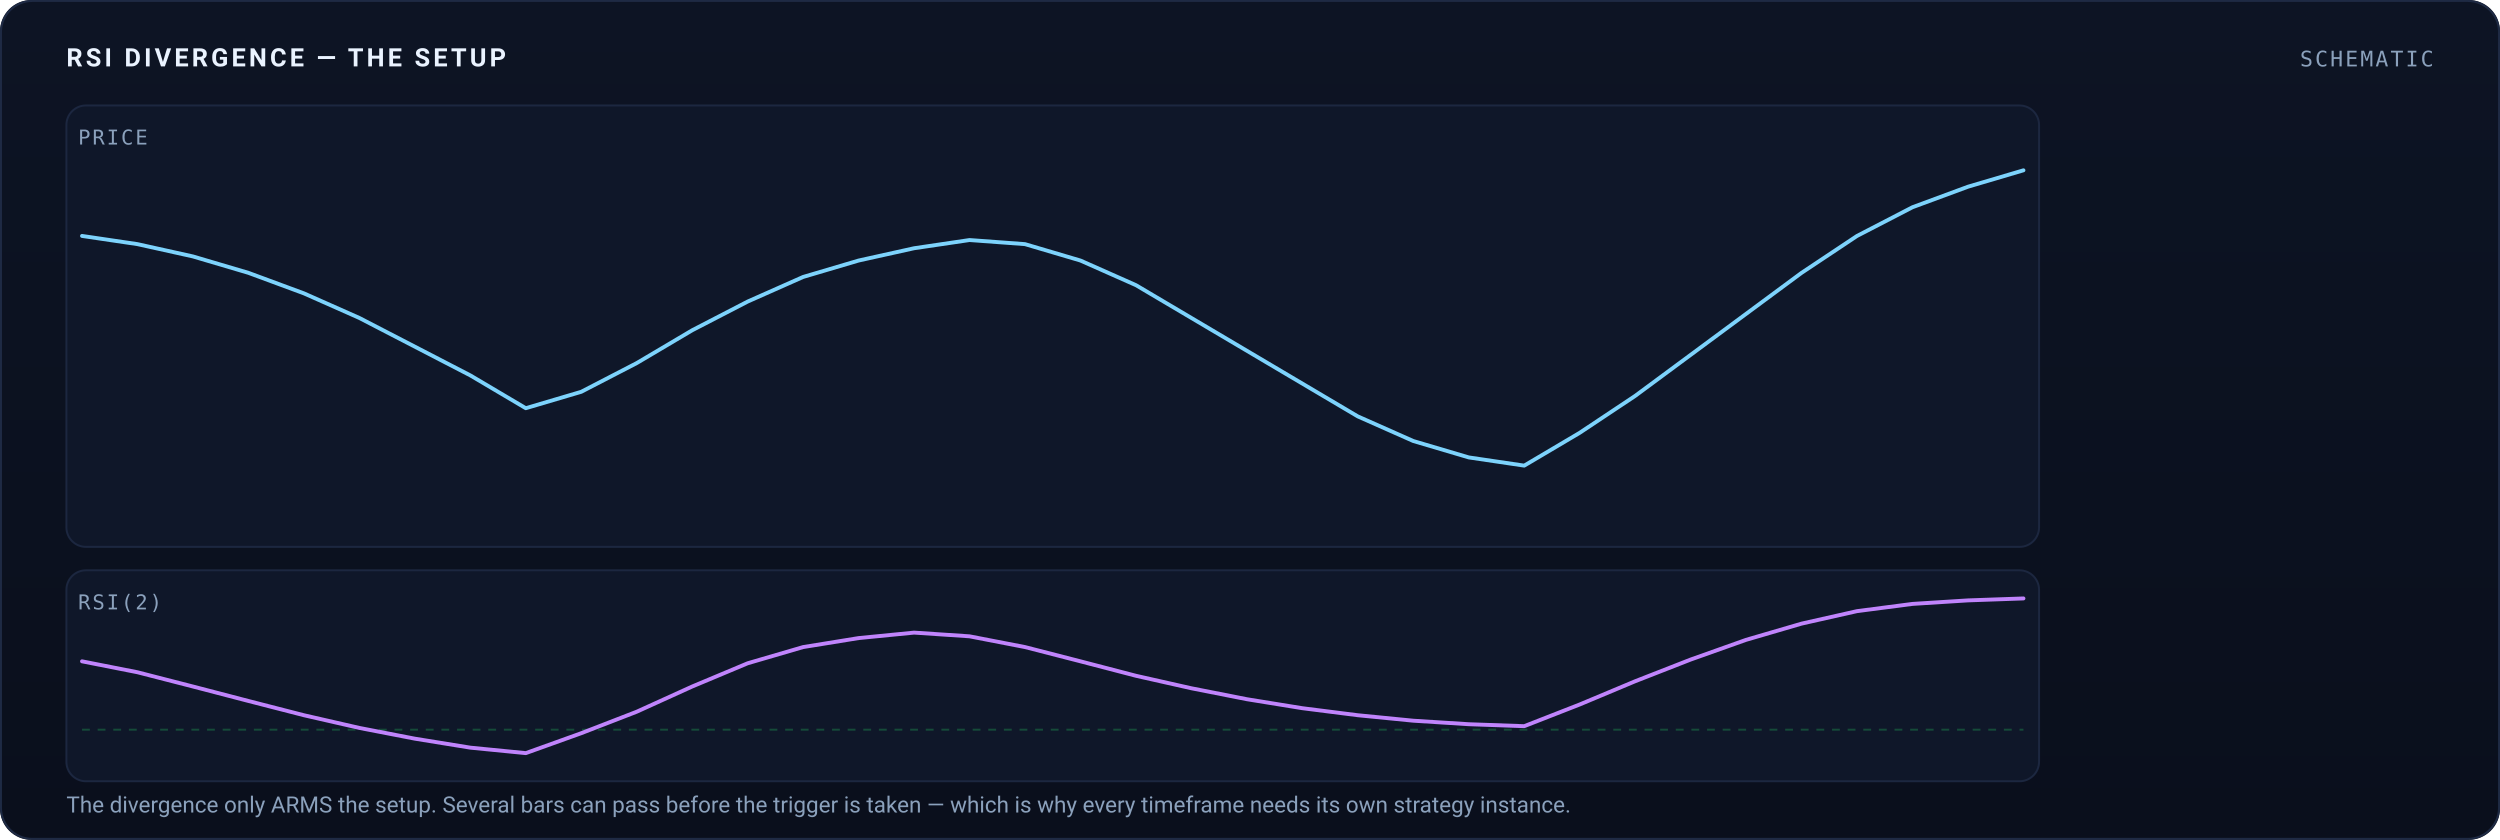
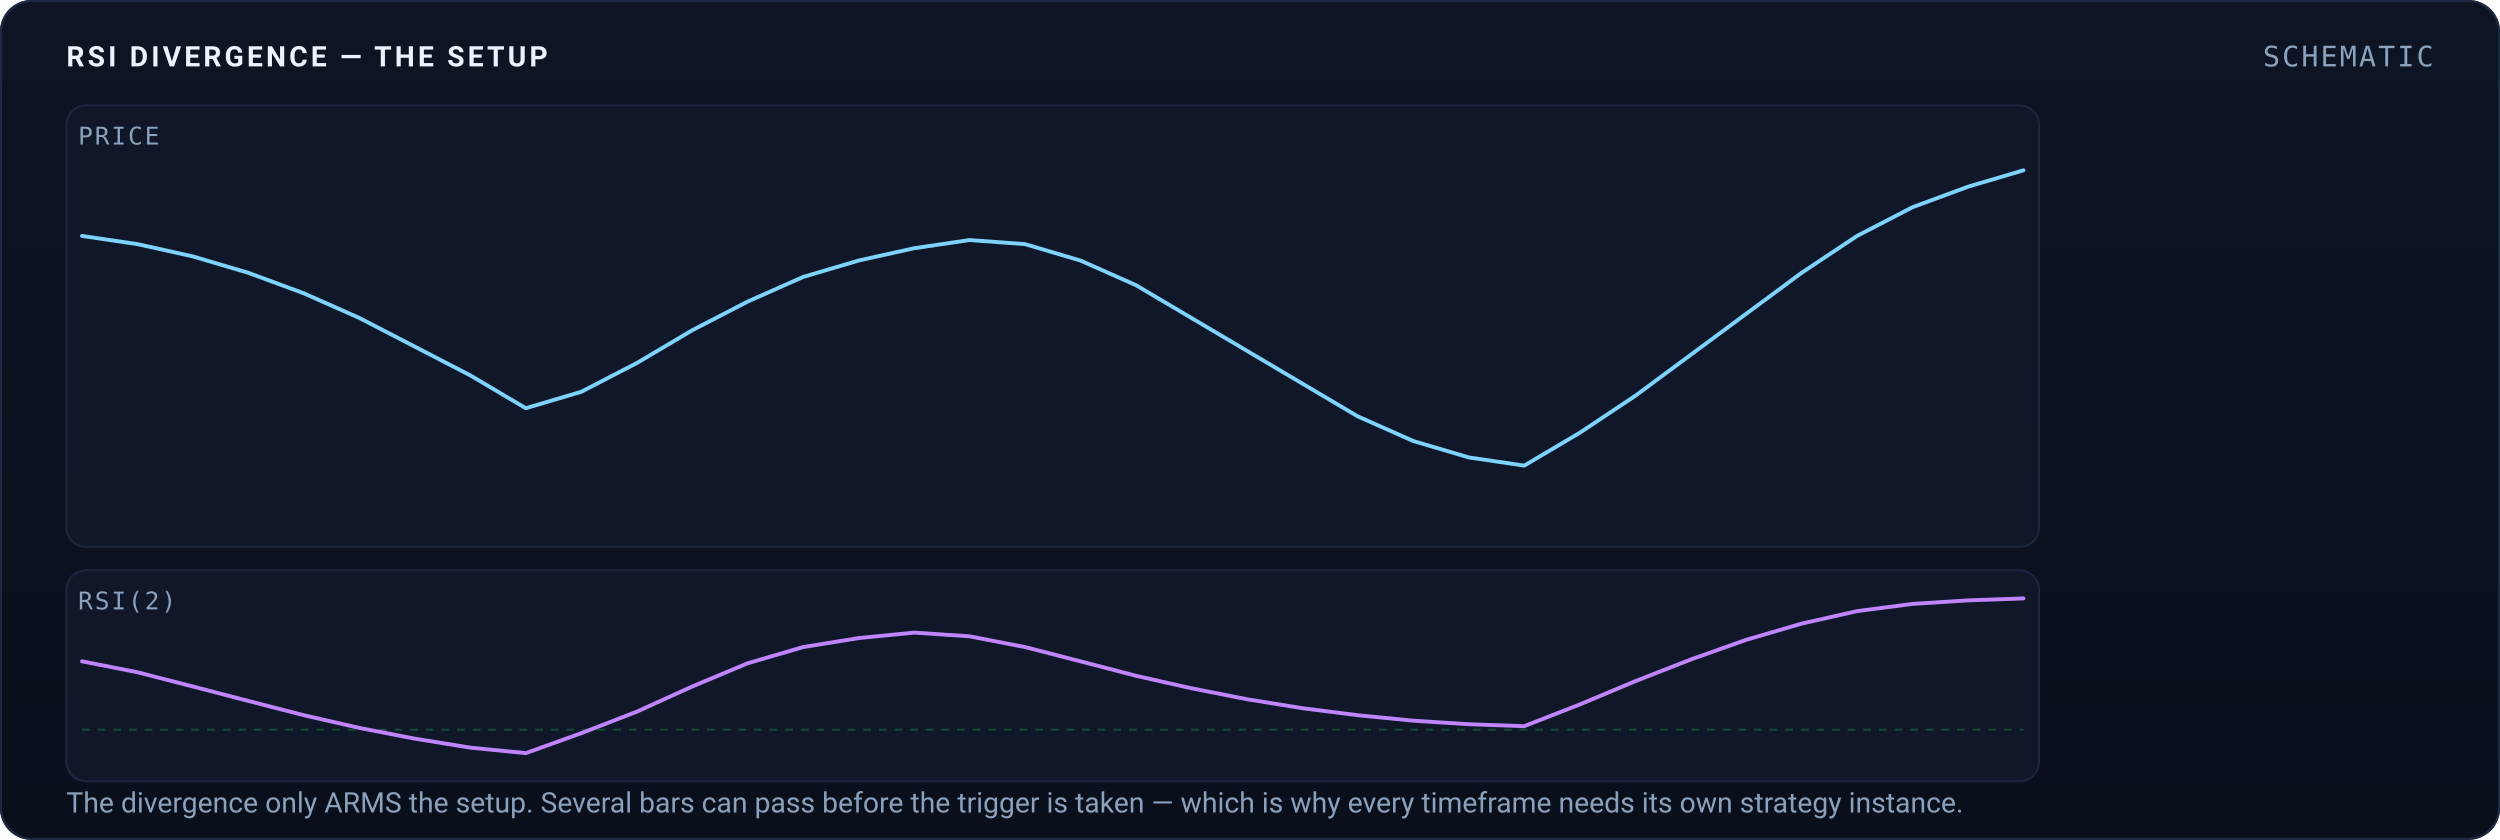
<svg xmlns="http://www.w3.org/2000/svg" viewBox="0 0 1280 430" width="1280" height="430" role="img" aria-label="RSI divergence: price prints a lower low while RSI prints a higher low, which arms the setup; a later close above the divergence bar’s high is the entry">
  <defs>
    <linearGradient id="dbg" x1="0" y1="0" x2="0" y2="1">
      <stop offset="0%" stop-color="#0d1424" />
      <stop offset="100%" stop-color="#0a0f1c" />
    </linearGradient>
  </defs>
  <rect width="1280" height="430" rx="16" fill="url(#dbg)" />
  <rect x="0.5" y="0.5" width="1279" height="429" rx="16" fill="none" stroke="#1e2a44" />
-   <text x="34" y="34" font-family="ui-sans-serif,-apple-system,BlinkMacSystemFont,'Segoe UI',Roboto,Helvetica,Arial,sans-serif" font-size="13" font-weight="700" letter-spacing="1.6" fill="#eaf3ff">RSI DIVERGENCE — THE SETUP</text>
-   <text x="1246" y="34" text-anchor="end" font-family="ui-monospace,SFMono-Regular,Menlo,Consolas,monospace" font-size="11" letter-spacing="1.1" fill="#8ba1bc">SCHEMATIC</text>
+   <text x="34" y="34" font-family="ui-sans-serif,-apple-system,BlinkMacSystemFont,'Segoe UI',Roboto,Helvetica,Arial,sans-serif" font-size="14.5" font-weight="700" letter-spacing="1.6" fill="#eaf3ff">RSI DIVERGENCE — THE SETUP</text>
+   <text x="1246" y="34" text-anchor="end" font-family="ui-monospace,SFMono-Regular,Menlo,Consolas,monospace" font-size="14.5" letter-spacing="1.1" fill="#8ba1bc">SCHEMATIC</text>
  <rect x="34" y="54" width="1010" height="226" rx="10" fill="#0f1729" stroke="#1c2740" />
-   <text x="40" y="74" font-family="ui-monospace,SFMono-Regular,Menlo,Consolas,monospace" font-size="10.5" letter-spacing="1" fill="#8ba1bc">PRICE</text>
+   <text x="40" y="74" font-family="ui-monospace,SFMono-Regular,Menlo,Consolas,monospace" font-size="12.5" letter-spacing="1" fill="#8ba1bc">PRICE</text>
  <rect x="34" y="292" width="1010" height="108" rx="10" fill="#0f1729" stroke="#1c2740" />
-   <text x="40" y="312" font-family="ui-monospace,SFMono-Regular,Menlo,Consolas,monospace" font-size="10.5" letter-spacing="1" fill="#8ba1bc">RSI(2)</text>
+   <text x="40" y="312" font-family="ui-monospace,SFMono-Regular,Menlo,Consolas,monospace" font-size="12.5" letter-spacing="1" fill="#8ba1bc">RSI(2)</text>
  <line x1="42" y1="373.6" x2="1036" y2="373.6" stroke="#22c55e" stroke-opacity="0.30" stroke-dasharray="4 4" />
  <polyline points="42.0,120.8 70.4,125.0 98.8,131.3 127.2,139.7 155.6,150.2 184.0,162.8 212.4,177.5 240.8,192.2 269.2,209.0 297.6,200.6 326.0,185.9 354.4,169.1 382.8,154.4 411.2,141.8 439.6,133.4 468.0,127.1 496.4,122.9 524.8,125.0 553.2,133.4 581.6,146.0 610.0,162.8 638.4,179.6 666.8,196.4 695.2,213.2 723.6,225.8 752.0,234.2 780.4,238.4 808.8,221.6 837.2,202.7 865.6,181.7 894.0,160.7 922.4,139.7 950.8,120.8 979.2,106.1 1007.6,95.6 1036.0,87.2" fill="none" stroke="#7dd3fc" stroke-width="2" stroke-linejoin="round" stroke-linecap="round" />
  <polyline points="42.0,338.6 70.4,344.2 98.8,351.5 127.2,358.9 155.6,366.2 184.0,372.7 212.4,378.2 240.8,382.8 269.2,385.6 297.6,375.4 326.0,364.4 354.4,351.5 382.8,339.6 411.2,331.3 439.6,326.7 468.0,323.9 496.4,325.8 524.8,331.3 553.2,338.6 581.6,346.0 610.0,352.4 638.4,358.0 666.8,362.6 695.2,366.2 723.6,369.0 752.0,370.8 780.4,371.8 808.8,360.7 837.2,348.8 865.6,337.7 894.0,327.6 922.4,319.3 950.8,312.9 979.2,309.2 1007.6,307.4 1036.0,306.4" fill="none" stroke="#c084fc" stroke-width="2" stroke-linejoin="round" stroke-linecap="round" />
  <circle cx="269.2" cy="209.0" r="6.5" fill="none" stroke="#ef4444" stroke-width="2.2" opacity="0">
    <animate attributeName="opacity" values="0;0;1.0;1.0" keyTimes="0;0.145;0.191;1" begin="0s" dur="11.0s" repeatCount="indefinite" />
  </circle>
  <circle cx="269.2" cy="385.6" r="6.5" fill="none" stroke="#a855f7" stroke-width="2.2" opacity="0">
    <animate attributeName="opacity" values="0;0;1.0;1.0" keyTimes="0;0.145;0.191;1" begin="0s" dur="11.0s" repeatCount="indefinite" />
  </circle>
-   <text x="269.2" y="235.0" text-anchor="middle" font-family="ui-monospace,SFMono-Regular,Menlo,Consolas,monospace" font-size="10.5" fill="#8ba1bc" opacity="0">low 1<animate attributeName="opacity" values="0;0;1.0;1.0" keyTimes="0;0.145;0.191;1" begin="0s" dur="11.0s" repeatCount="indefinite" />
+   <text x="269.2" y="235.0" text-anchor="middle" font-family="ui-monospace,SFMono-Regular,Menlo,Consolas,monospace" font-size="12.5" fill="#8ba1bc" opacity="0">low 1<animate attributeName="opacity" values="0;0;1.0;1.0" keyTimes="0;0.145;0.191;1" begin="0s" dur="11.0s" repeatCount="indefinite" />
  </text>
  <circle cx="780.4" cy="238.4" r="6.5" fill="none" stroke="#ef4444" stroke-width="2.2" opacity="0">
    <animate attributeName="opacity" values="0;0;1.0;1.0" keyTimes="0;0.327;0.373;1" begin="0s" dur="11.0s" repeatCount="indefinite" />
  </circle>
  <circle cx="780.4" cy="371.8" r="6.5" fill="none" stroke="#a855f7" stroke-width="2.2" opacity="0">
    <animate attributeName="opacity" values="0;0;1.0;1.0" keyTimes="0;0.327;0.373;1" begin="0s" dur="11.0s" repeatCount="indefinite" />
  </circle>
-   <text x="780.4" y="264.4" text-anchor="middle" font-family="ui-monospace,SFMono-Regular,Menlo,Consolas,monospace" font-size="10.5" fill="#8ba1bc" opacity="0">low 2<animate attributeName="opacity" values="0;0;1.0;1.0" keyTimes="0;0.327;0.373;1" begin="0s" dur="11.0s" repeatCount="indefinite" />
+   <text x="780.4" y="264.4" text-anchor="middle" font-family="ui-monospace,SFMono-Regular,Menlo,Consolas,monospace" font-size="12.5" fill="#8ba1bc" opacity="0">low 2<animate attributeName="opacity" values="0;0;1.0;1.0" keyTimes="0;0.327;0.373;1" begin="0s" dur="11.0s" repeatCount="indefinite" />
  </text>
  <line x1="269.2" y1="209.0" x2="780.4" y2="238.4" stroke="#ef4444" stroke-width="2" stroke-dasharray="6 5" opacity="0">
    <animate attributeName="opacity" values="0;0;1.0;1.0" keyTimes="0;0.418;0.464;1" begin="0s" dur="11.0s" repeatCount="indefinite" />
  </line>
  <line x1="269.2" y1="385.6" x2="780.4" y2="371.8" stroke="#22c55e" stroke-width="2" stroke-dasharray="6 5" opacity="0">
    <animate attributeName="opacity" values="0;0;1.0;1.0" keyTimes="0;0.418;0.464;1" begin="0s" dur="11.0s" repeatCount="indefinite" />
  </line>
-   <text x="524.8" y="238.7" text-anchor="middle" font-family="ui-sans-serif,-apple-system,BlinkMacSystemFont,'Segoe UI',Roboto,Helvetica,Arial,sans-serif" font-size="11.5" font-weight="600" fill="#ef4444" opacity="0">price: lower low<animate attributeName="opacity" values="0;0;1.0;1.0" keyTimes="0;0.418;0.464;1" begin="0s" dur="11.0s" repeatCount="indefinite" />
+   <text x="524.8" y="238.7" text-anchor="middle" font-family="ui-sans-serif,-apple-system,BlinkMacSystemFont,'Segoe UI',Roboto,Helvetica,Arial,sans-serif" font-size="14.5" font-weight="600" fill="#ef4444" opacity="0">price: lower low<animate attributeName="opacity" values="0;0;1.0;1.0" keyTimes="0;0.418;0.464;1" begin="0s" dur="11.0s" repeatCount="indefinite" />
  </text>
-   <text x="524.8" y="369.7" text-anchor="middle" font-family="ui-sans-serif,-apple-system,BlinkMacSystemFont,'Segoe UI',Roboto,Helvetica,Arial,sans-serif" font-size="11.5" font-weight="600" fill="#22c55e" opacity="0">RSI: higher low<animate attributeName="opacity" values="0;0;1.0;1.0" keyTimes="0;0.418;0.464;1" begin="0s" dur="11.0s" repeatCount="indefinite" />
+   <text x="524.8" y="369.7" text-anchor="middle" font-family="ui-sans-serif,-apple-system,BlinkMacSystemFont,'Segoe UI',Roboto,Helvetica,Arial,sans-serif" font-size="14.5" font-weight="600" fill="#22c55e" opacity="0">RSI: higher low<animate attributeName="opacity" values="0;0;1.0;1.0" keyTimes="0;0.418;0.464;1" begin="0s" dur="11.0s" repeatCount="indefinite" />
  </text>
  <line x1="780.4" y1="62" x2="780.4" y2="392.0" stroke="#a855f7" stroke-width="1.4" stroke-dasharray="3 4" opacity="0">
    <animate attributeName="opacity" values="0;0;1.0;1.0" keyTimes="0;0.509;0.554;1" begin="0s" dur="11.0s" repeatCount="indefinite" />
  </line>
  <rect x="750.4" y="40" width="60" height="17" rx="5" fill="#a855f7" fill-opacity="0.16" stroke="#a855f7" stroke-opacity="0.5" opacity="0">
    <animate attributeName="opacity" values="0;0;1.0;1.0" keyTimes="0;0.509;0.554;1" begin="0s" dur="11.0s" repeatCount="indefinite" />
  </rect>
-   <text x="780.4" y="52" text-anchor="middle" font-family="ui-monospace,SFMono-Regular,Menlo,Consolas,monospace" font-size="10" font-weight="700" fill="#a855f7" opacity="0">ARMED<animate attributeName="opacity" values="0;0;1.0;1.0" keyTimes="0;0.509;0.554;1" begin="0s" dur="11.0s" repeatCount="indefinite" />
+   <text x="780.4" y="52" text-anchor="middle" font-family="ui-monospace,SFMono-Regular,Menlo,Consolas,monospace" font-size="12" font-weight="700" fill="#a855f7" opacity="0">ARMED<animate attributeName="opacity" values="0;0;1.0;1.0" keyTimes="0;0.509;0.554;1" begin="0s" dur="11.0s" repeatCount="indefinite" />
  </text>
  <line x1="780.4" y1="196.4" x2="1036.0" y2="196.4" stroke="#f59e0b" stroke-width="1.6" stroke-dasharray="5 4" opacity="0">
    <animate attributeName="opacity" values="0;0;1.0;1.0" keyTimes="0;0.509;0.554;1" begin="0s" dur="11.0s" repeatCount="indefinite" />
  </line>
-   <text x="788.4" y="189.4" font-family="ui-monospace,SFMono-Regular,Menlo,Consolas,monospace" font-size="10" fill="#f59e0b" opacity="0">trigger — high of the divergence bar<animate attributeName="opacity" values="0;0;1.0;1.0" keyTimes="0;0.509;0.554;1" begin="0s" dur="11.0s" repeatCount="indefinite" />
+   <text x="788.4" y="189.4" font-family="ui-monospace,SFMono-Regular,Menlo,Consolas,monospace" font-size="12" fill="#f59e0b" opacity="0">trigger — high of the divergence bar<animate attributeName="opacity" values="0;0;1.0;1.0" keyTimes="0;0.509;0.554;1" begin="0s" dur="11.0s" repeatCount="indefinite" />
  </text>
  <path d="M 922.4 161.7 l -7 12 l 14 0 Z" fill="#22c55e" opacity="0">
    <animate attributeName="opacity" values="0;0;1.0;1.0" keyTimes="0;0.636;0.682;1" begin="0s" dur="11.0s" repeatCount="indefinite" />
  </path>
  <circle cx="922.4" cy="139.7" r="7" fill="none" stroke="#22c55e" stroke-width="2.4" opacity="0">
    <animate attributeName="opacity" values="0;0;1.0;1.0" keyTimes="0;0.636;0.682;1" begin="0s" dur="11.0s" repeatCount="indefinite" />
  </circle>
-   <text x="922.4" y="125.7" text-anchor="middle" font-family="ui-monospace,SFMono-Regular,Menlo,Consolas,monospace" font-size="11" font-weight="700" fill="#22c55e" opacity="0">BUY<animate attributeName="opacity" values="0;0;1.0;1.0" keyTimes="0;0.636;0.682;1" begin="0s" dur="11.0s" repeatCount="indefinite" />
+   <text x="922.4" y="125.7" text-anchor="middle" font-family="ui-monospace,SFMono-Regular,Menlo,Consolas,monospace" font-size="14.5" font-weight="700" fill="#22c55e" opacity="0">BUY<animate attributeName="opacity" values="0;0;1.0;1.0" keyTimes="0;0.636;0.682;1" begin="0s" dur="11.0s" repeatCount="indefinite" />
  </text>
  <g opacity="0">
    <animate attributeName="opacity" values="0;0;1.0;1.0" keyTimes="0;0.327;0.373;1" begin="0s" dur="11.0s" repeatCount="indefinite" />
    <circle cx="1071" cy="84" r="9" fill="#ef4444" fill-opacity="0.16" stroke="#ef4444" stroke-opacity="0.55" />
-     <text x="1071" y="88" text-anchor="middle" font-family="ui-monospace,SFMono-Regular,Menlo,Consolas,monospace" font-size="10" font-weight="700" fill="#ef4444">1</text>
-     <text x="1088" y="88" font-family="ui-sans-serif,-apple-system,BlinkMacSystemFont,'Segoe UI',Roboto,Helvetica,Arial,sans-serif" font-size="11.5" fill="#eaf3ff">Price prints a lower low</text>
+     <text x="1071" y="88" text-anchor="middle" font-family="ui-monospace,SFMono-Regular,Menlo,Consolas,monospace" font-size="12" font-weight="700" fill="#ef4444">1</text>
+     <text x="1088" y="88" font-family="ui-sans-serif,-apple-system,BlinkMacSystemFont,'Segoe UI',Roboto,Helvetica,Arial,sans-serif" font-size="14.5" fill="#eaf3ff">Price prints a lower low</text>
  </g>
  <g opacity="0">
    <animate attributeName="opacity" values="0;0;1.0;1.0" keyTimes="0;0.418;0.464;1" begin="0s" dur="11.0s" repeatCount="indefinite" />
    <circle cx="1071" cy="130" r="9" fill="#22c55e" fill-opacity="0.16" stroke="#22c55e" stroke-opacity="0.55" />
-     <text x="1071" y="134" text-anchor="middle" font-family="ui-monospace,SFMono-Regular,Menlo,Consolas,monospace" font-size="10" font-weight="700" fill="#22c55e">2</text>
-     <text x="1088" y="134" font-family="ui-sans-serif,-apple-system,BlinkMacSystemFont,'Segoe UI',Roboto,Helvetica,Arial,sans-serif" font-size="11.5" fill="#eaf3ff">RSI prints a higher low</text>
+     <text x="1071" y="134" text-anchor="middle" font-family="ui-monospace,SFMono-Regular,Menlo,Consolas,monospace" font-size="12" font-weight="700" fill="#22c55e">2</text>
+     <text x="1088" y="134" font-family="ui-sans-serif,-apple-system,BlinkMacSystemFont,'Segoe UI',Roboto,Helvetica,Arial,sans-serif" font-size="14.5" fill="#eaf3ff">RSI prints a higher low</text>
  </g>
  <g opacity="0">
    <animate attributeName="opacity" values="0;0;1.0;1.0" keyTimes="0;0.509;0.554;1" begin="0s" dur="11.0s" repeatCount="indefinite" />
    <circle cx="1071" cy="176" r="9" fill="#a855f7" fill-opacity="0.16" stroke="#a855f7" stroke-opacity="0.55" />
-     <text x="1071" y="180" text-anchor="middle" font-family="ui-monospace,SFMono-Regular,Menlo,Consolas,monospace" font-size="10" font-weight="700" fill="#a855f7">3</text>
-     <text x="1088" y="180" font-family="ui-sans-serif,-apple-system,BlinkMacSystemFont,'Segoe UI',Roboto,Helvetica,Arial,sans-serif" font-size="11.5" fill="#eaf3ff">Setup arms, not an entry</text>
+     <text x="1071" y="180" text-anchor="middle" font-family="ui-monospace,SFMono-Regular,Menlo,Consolas,monospace" font-size="12" font-weight="700" fill="#a855f7">3</text>
+     <text x="1088" y="180" font-family="ui-sans-serif,-apple-system,BlinkMacSystemFont,'Segoe UI',Roboto,Helvetica,Arial,sans-serif" font-size="14.5" fill="#eaf3ff">Setup arms, not an entry</text>
  </g>
  <g opacity="0">
    <animate attributeName="opacity" values="0;0;1.0;1.0" keyTimes="0;0.636;0.682;1" begin="0s" dur="11.0s" repeatCount="indefinite" />
    <circle cx="1071" cy="222" r="9" fill="#22c55e" fill-opacity="0.16" stroke="#22c55e" stroke-opacity="0.55" />
-     <text x="1071" y="226" text-anchor="middle" font-family="ui-monospace,SFMono-Regular,Menlo,Consolas,monospace" font-size="10" font-weight="700" fill="#22c55e">4</text>
-     <text x="1088" y="226" font-family="ui-sans-serif,-apple-system,BlinkMacSystemFont,'Segoe UI',Roboto,Helvetica,Arial,sans-serif" font-size="11.5" fill="#eaf3ff">Close takes the trigger</text>
+     <text x="1071" y="226" text-anchor="middle" font-family="ui-monospace,SFMono-Regular,Menlo,Consolas,monospace" font-size="12" font-weight="700" fill="#22c55e">4</text>
+     <text x="1088" y="226" font-family="ui-sans-serif,-apple-system,BlinkMacSystemFont,'Segoe UI',Roboto,Helvetica,Arial,sans-serif" font-size="14.5" fill="#eaf3ff">Close takes the trigger</text>
  </g>
-   <text x="34" y="416" font-family="ui-sans-serif,-apple-system,BlinkMacSystemFont,'Segoe UI',Roboto,Helvetica,Arial,sans-serif" font-size="11.5" fill="#8ba1bc">The divergence only ARMS the setup. Several bars can pass before the trigger is taken — which is why every timeframe needs its own strategy instance.</text>
+   <text x="34" y="416" font-family="ui-sans-serif,-apple-system,BlinkMacSystemFont,'Segoe UI',Roboto,Helvetica,Arial,sans-serif" font-size="14.5" fill="#8ba1bc">The divergence only ARMS the setup. Several bars can pass before the trigger is taken — which is why every timeframe needs its own strategy instance.</text>
</svg>
